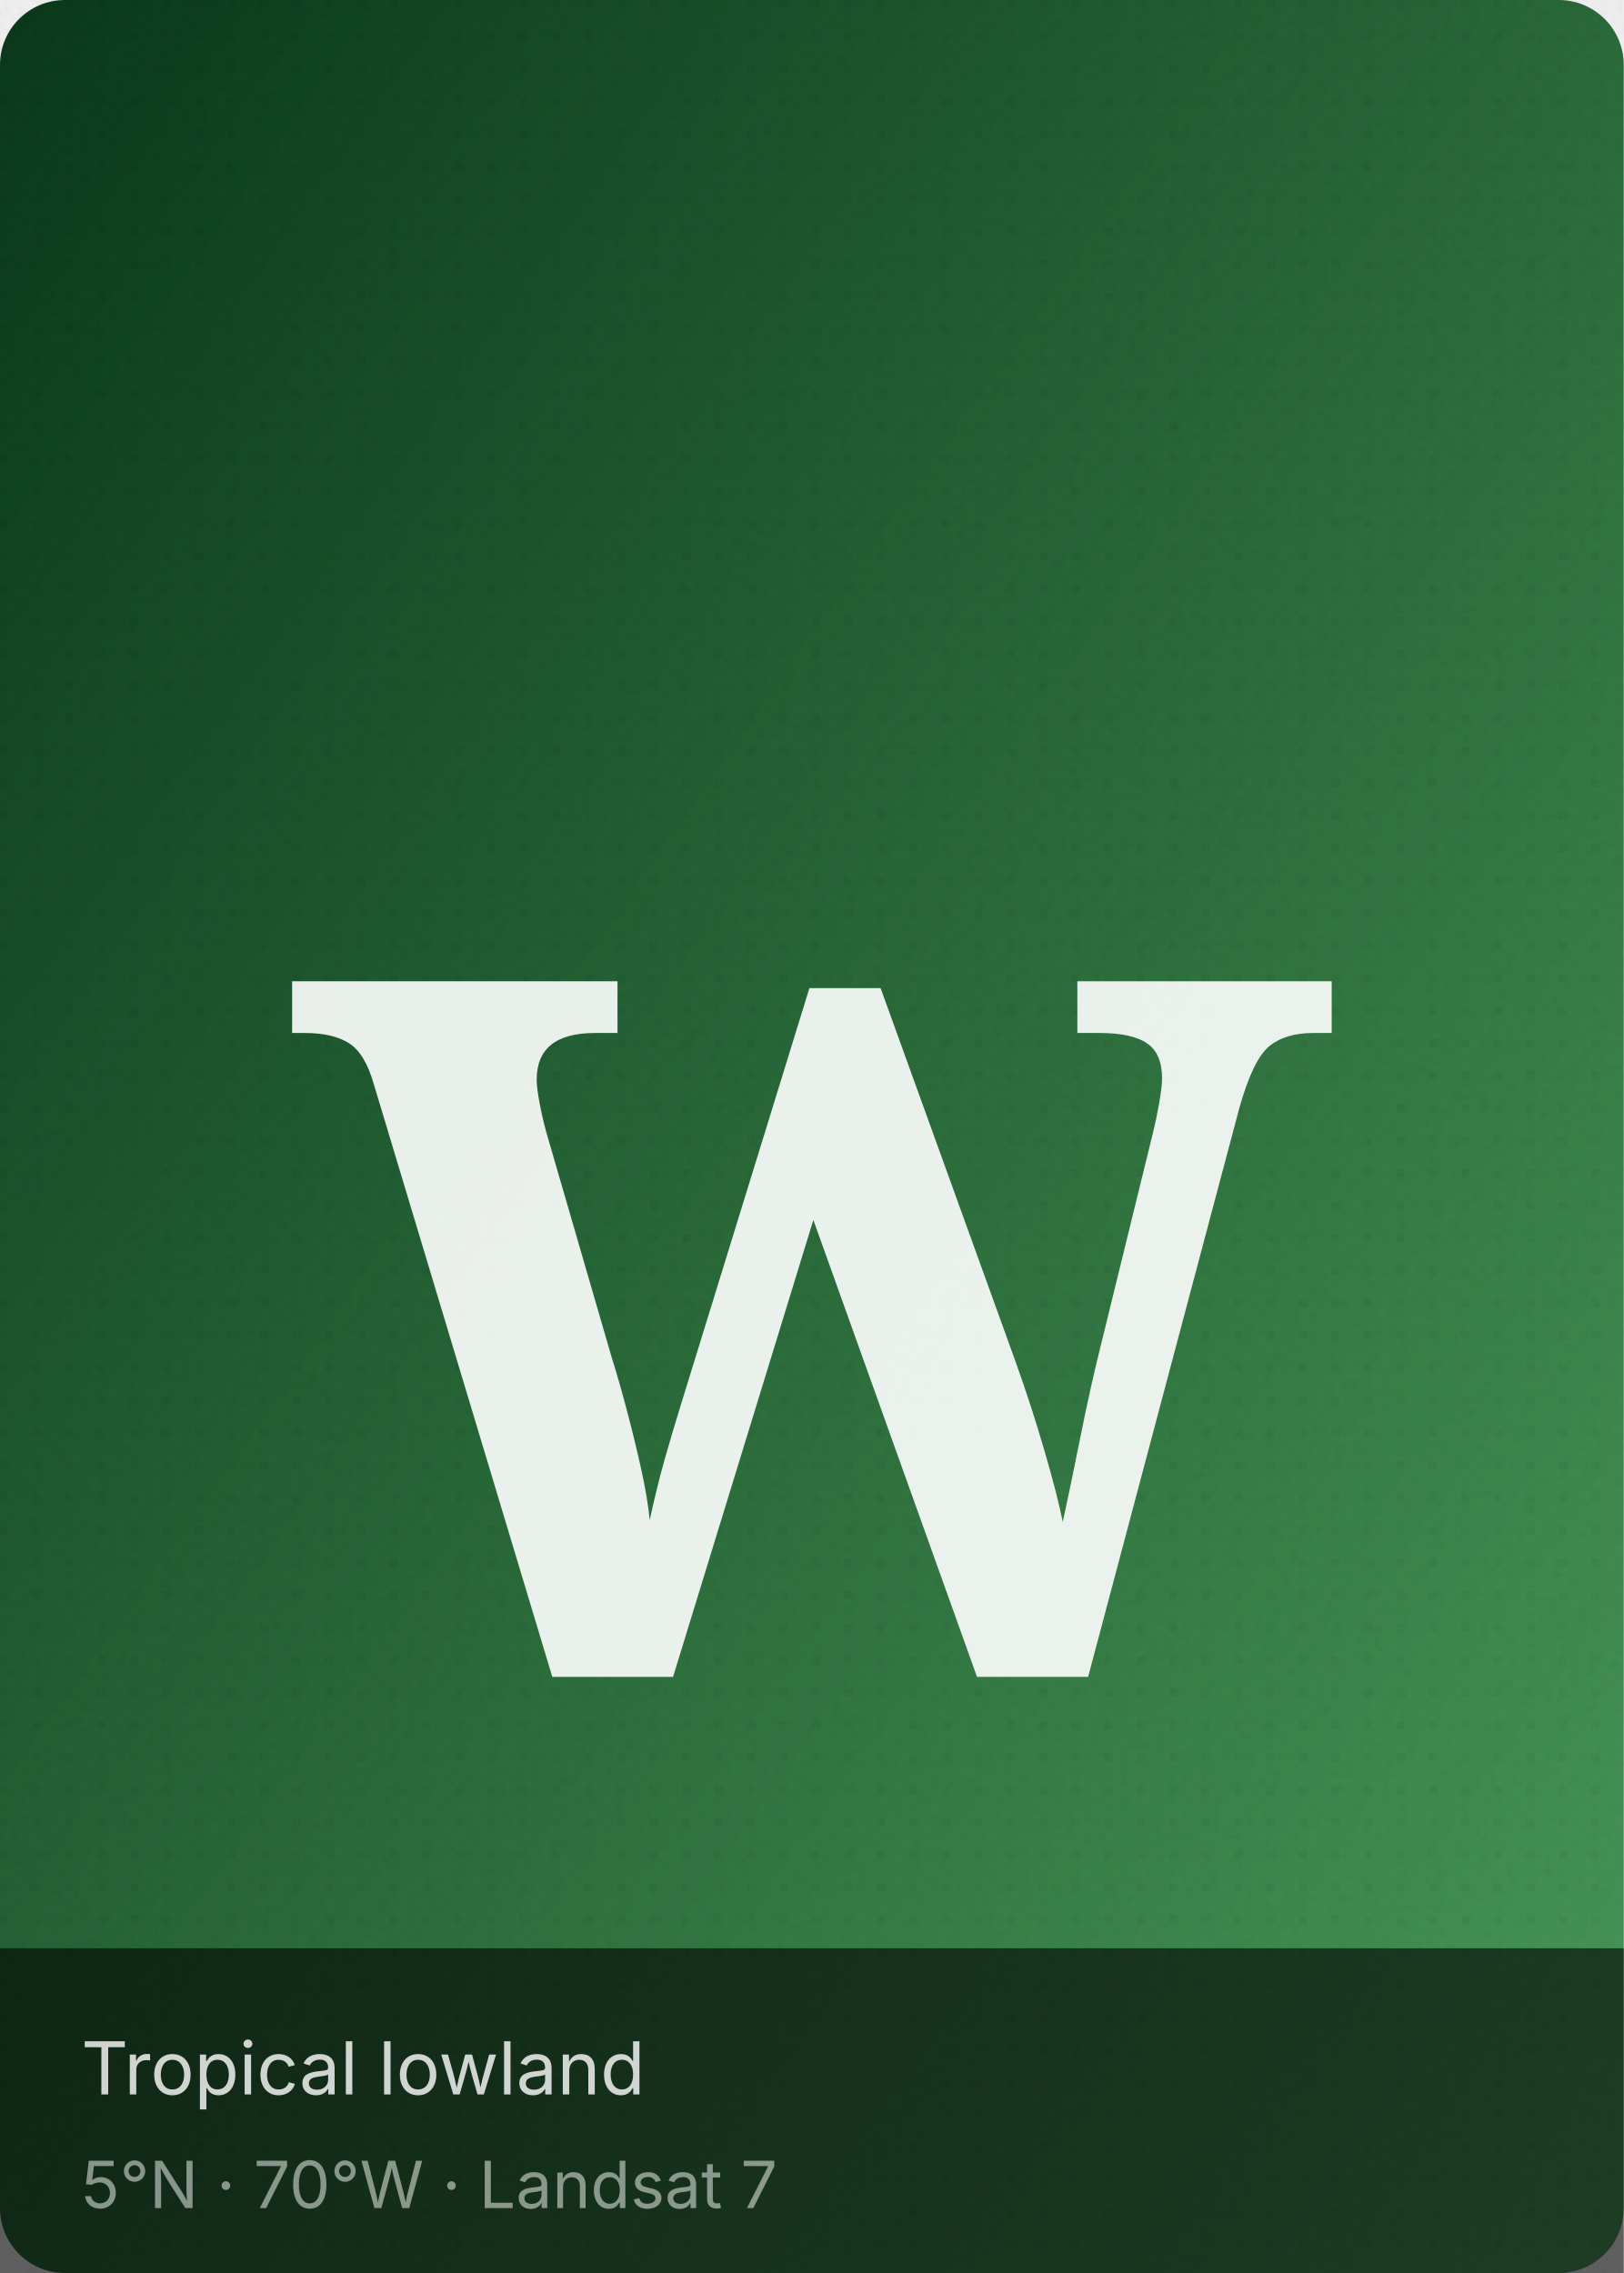
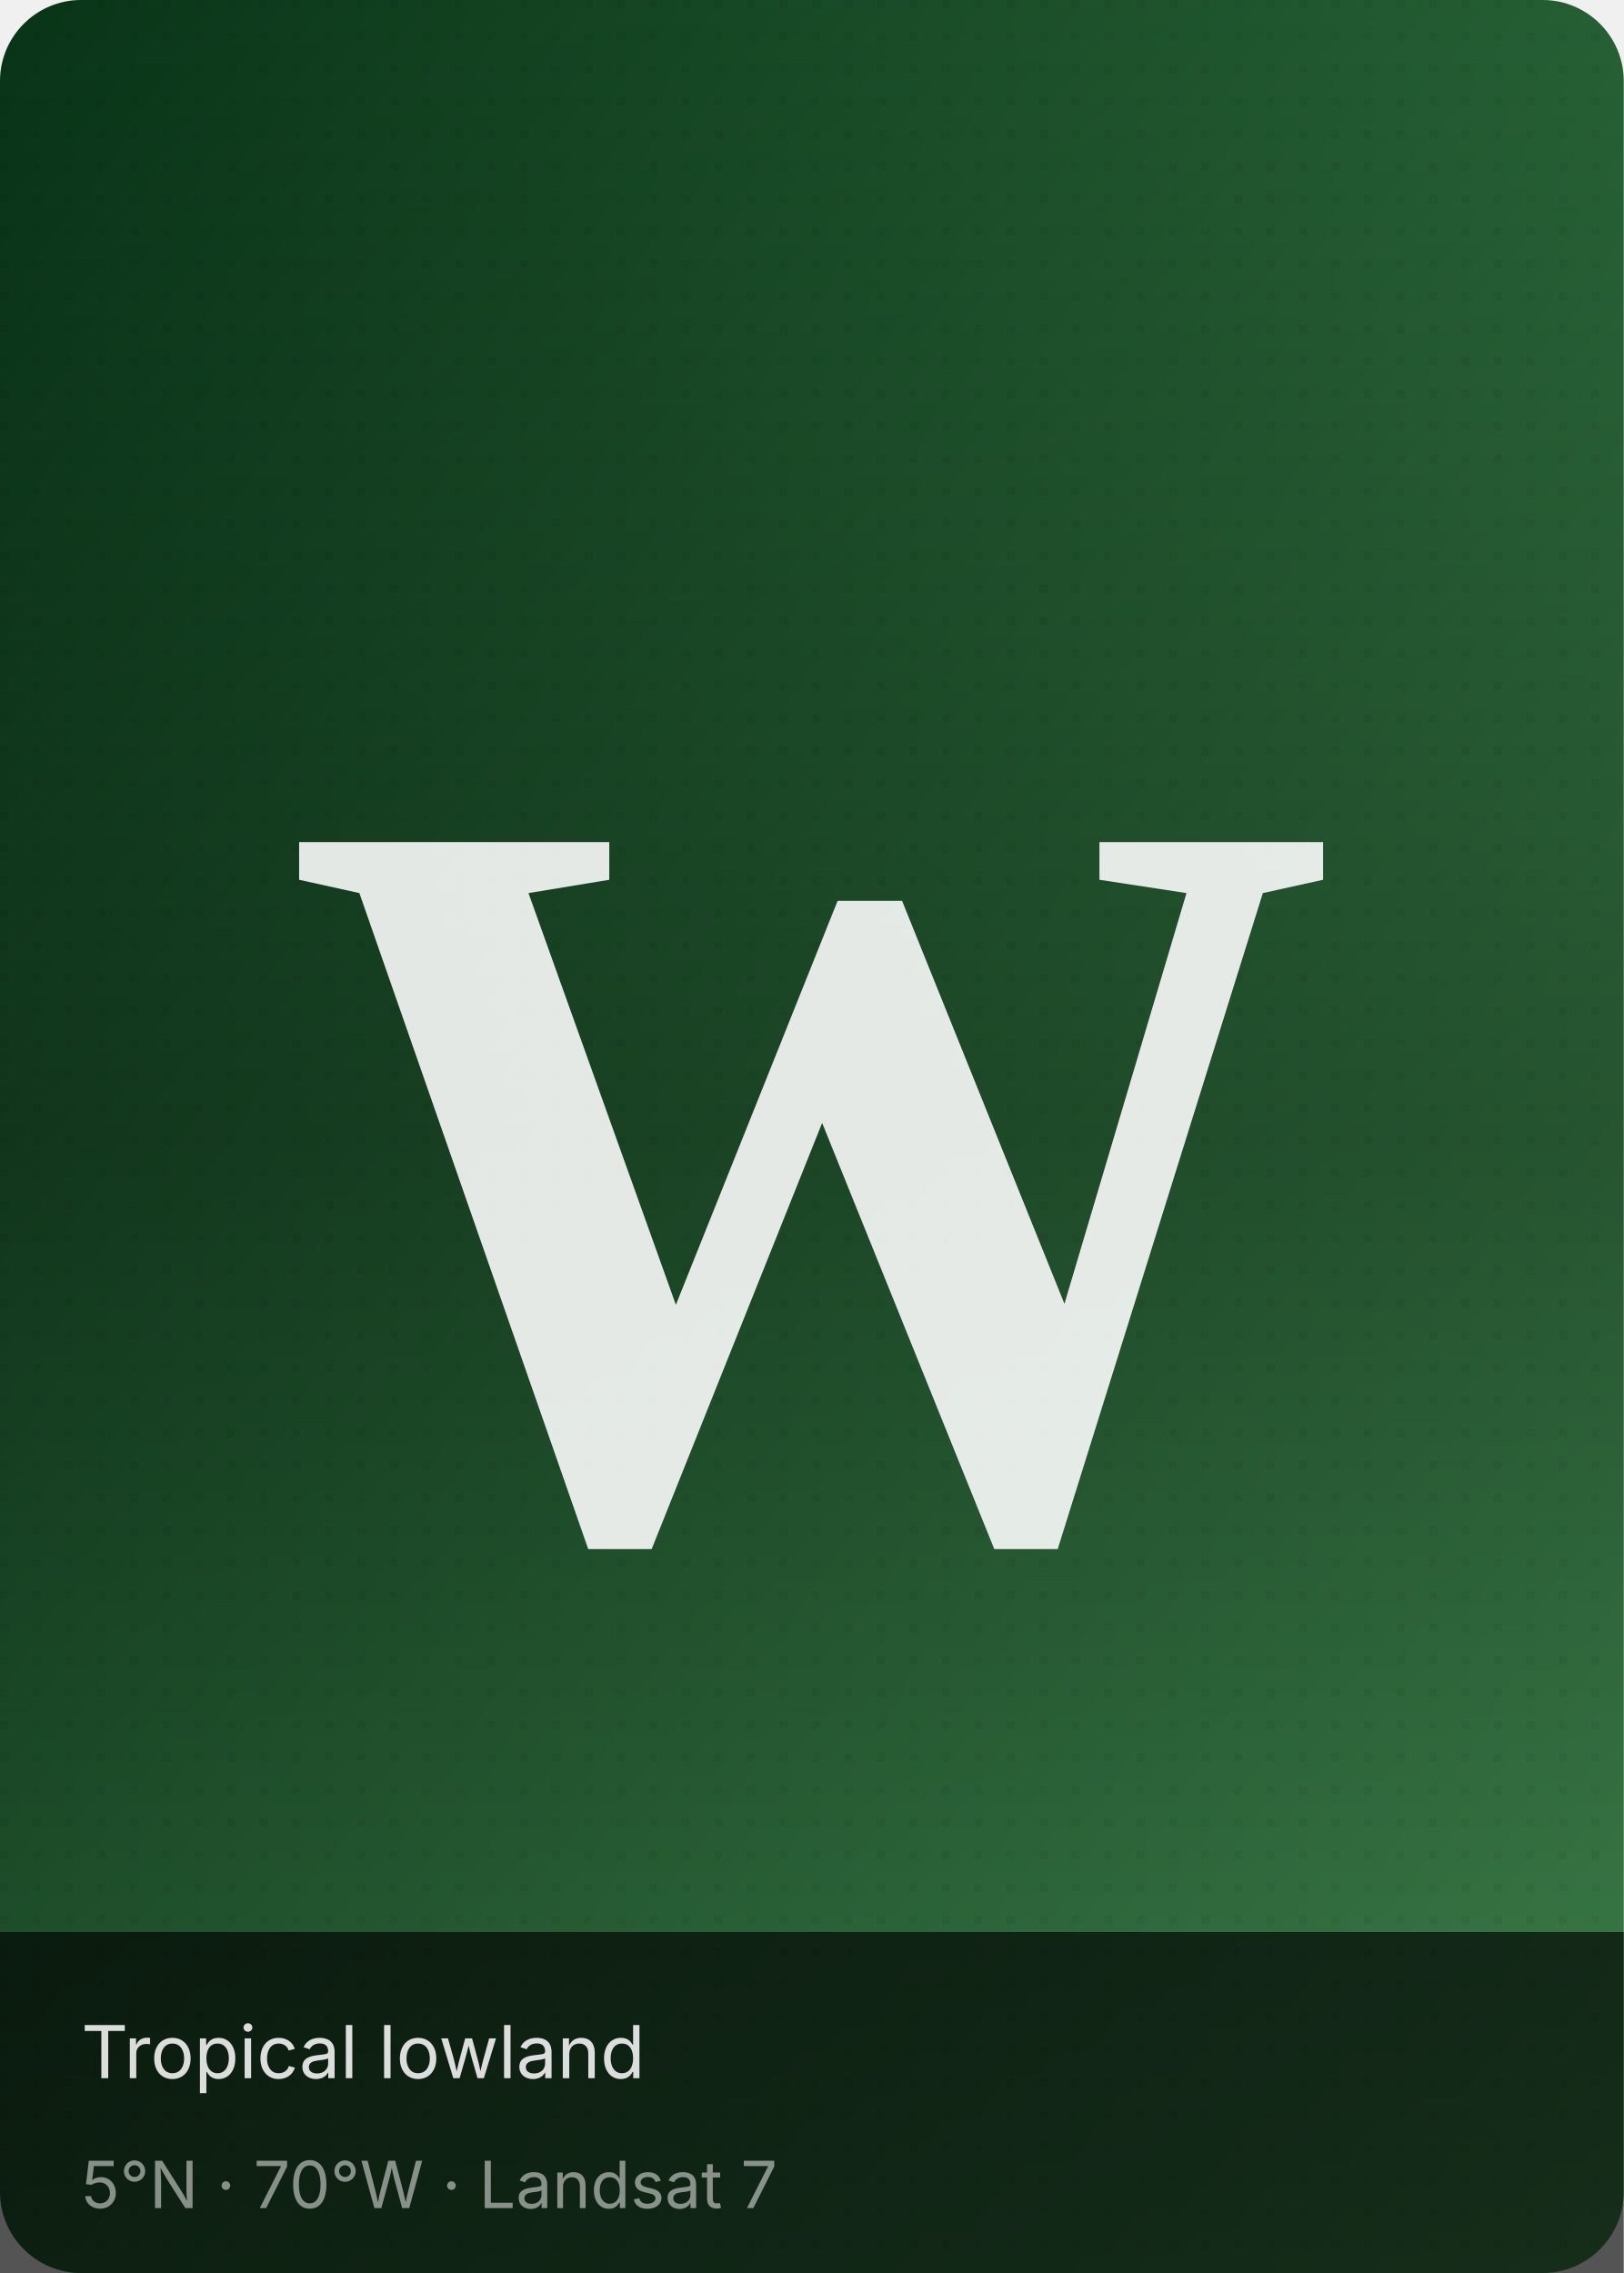
<svg xmlns="http://www.w3.org/2000/svg" width="200" height="280" viewBox="0 0 200 280">
  <defs>
-     <linearGradient id="bg" x1="0" y1="0" x2="1" y2="1">
+     <linearGradient id="gw2" x1="0" y1="0" x2="1" y2="1">
      <stop offset="0%" stop-color="#0a3a1a" />
      <stop offset="50%" stop-color="#2a6a3a" />
      <stop offset="100%" stop-color="#4a9a5a" />
    </linearGradient>
-     <pattern id="grid" width="4" height="4" patternUnits="userSpaceOnUse">
+     <pattern id="pw2" width="4" height="4" patternUnits="userSpaceOnUse">
      <rect width="4" height="4" fill="none" />
-       <rect width="1" height="1" fill="rgba(0,0,0,0.04)" />
+       <rect width="1" height="1" fill="rgba(0,0,0,0.05)" />
    </pattern>
-     <filter id="noise">
-       <feTurbulence type="fractalNoise" baseFrequency="0.9" numOctaves="4" seed="884" />
-       <feColorMatrix type="saturate" values="0" />
-       <feBlend in="SourceGraphic" mode="multiply" result="blend" />
-     </filter>
+     <linearGradient id="ovw2" x1="0" y1="0" x2="0" y2="1">
+       <stop offset="0%" stop-color="rgba(0,0,0,0.1)" />
+       <stop offset="50%" stop-color="rgba(0,0,0,0.35)" />
+       <stop offset="100%" stop-color="rgba(0,0,0,0.15)" />
+     </linearGradient>
  </defs>
-   <rect width="200" height="280" rx="8" fill="url(#bg)" />
-   <rect width="200" height="280" rx="8" fill="url(#grid)" />
-   <rect width="200" height="280" rx="8" fill="url(#bg)" filter="url(#noise)" opacity="0.15" />
-   <text x="100" y="160" text-anchor="middle" dominant-baseline="central" font-family="Georgia, serif" font-size="120" font-weight="bold" fill="white" style="text-shadow: 0 4px 20px rgba(0,0,0,0.5)" opacity="0.9">W</text>
-   <rect x="0" y="240" width="200" height="40" rx="0" fill="rgba(0,0,0,0.6)" />
-   <text x="10" y="258" font-family="-apple-system, sans-serif" font-size="9" fill="rgba(255,255,255,0.8)">Tropical lowland</text>
-   <text x="10" y="272" font-family="-apple-system, sans-serif" font-size="8" fill="rgba(255,255,255,0.5)">5°N · 70°W · Landsat 7</text>
+   <rect width="200" height="280" rx="10" fill="url(#gw2)" />
+   <rect width="200" height="280" rx="10" fill="url(#pw2)" />
+   <rect width="200" height="280" rx="10" fill="url(#ovw2)" />
+   <text x="100" y="145" text-anchor="middle" dominant-baseline="central" font-family="Georgia, 'Times New Roman', serif" font-size="130" font-weight="bold" fill="white" opacity="0.88" style="text-shadow:0 4px 24px rgba(0,0,0,0.5)">W</text>
+   <rect x="0" y="238" width="200" height="42" rx="0" fill="rgba(0,0,0,0.65)" />
+   <text x="10" y="256" font-family="-apple-system,BlinkMacSystemFont,sans-serif" font-size="9" fill="rgba(255,255,255,0.85)">Tropical lowland</text>
+   <text x="10" y="272" font-family="-apple-system,BlinkMacSystemFont,sans-serif" font-size="8" fill="rgba(255,255,255,0.5)">5°N · 70°W · Landsat 7</text>
</svg>
